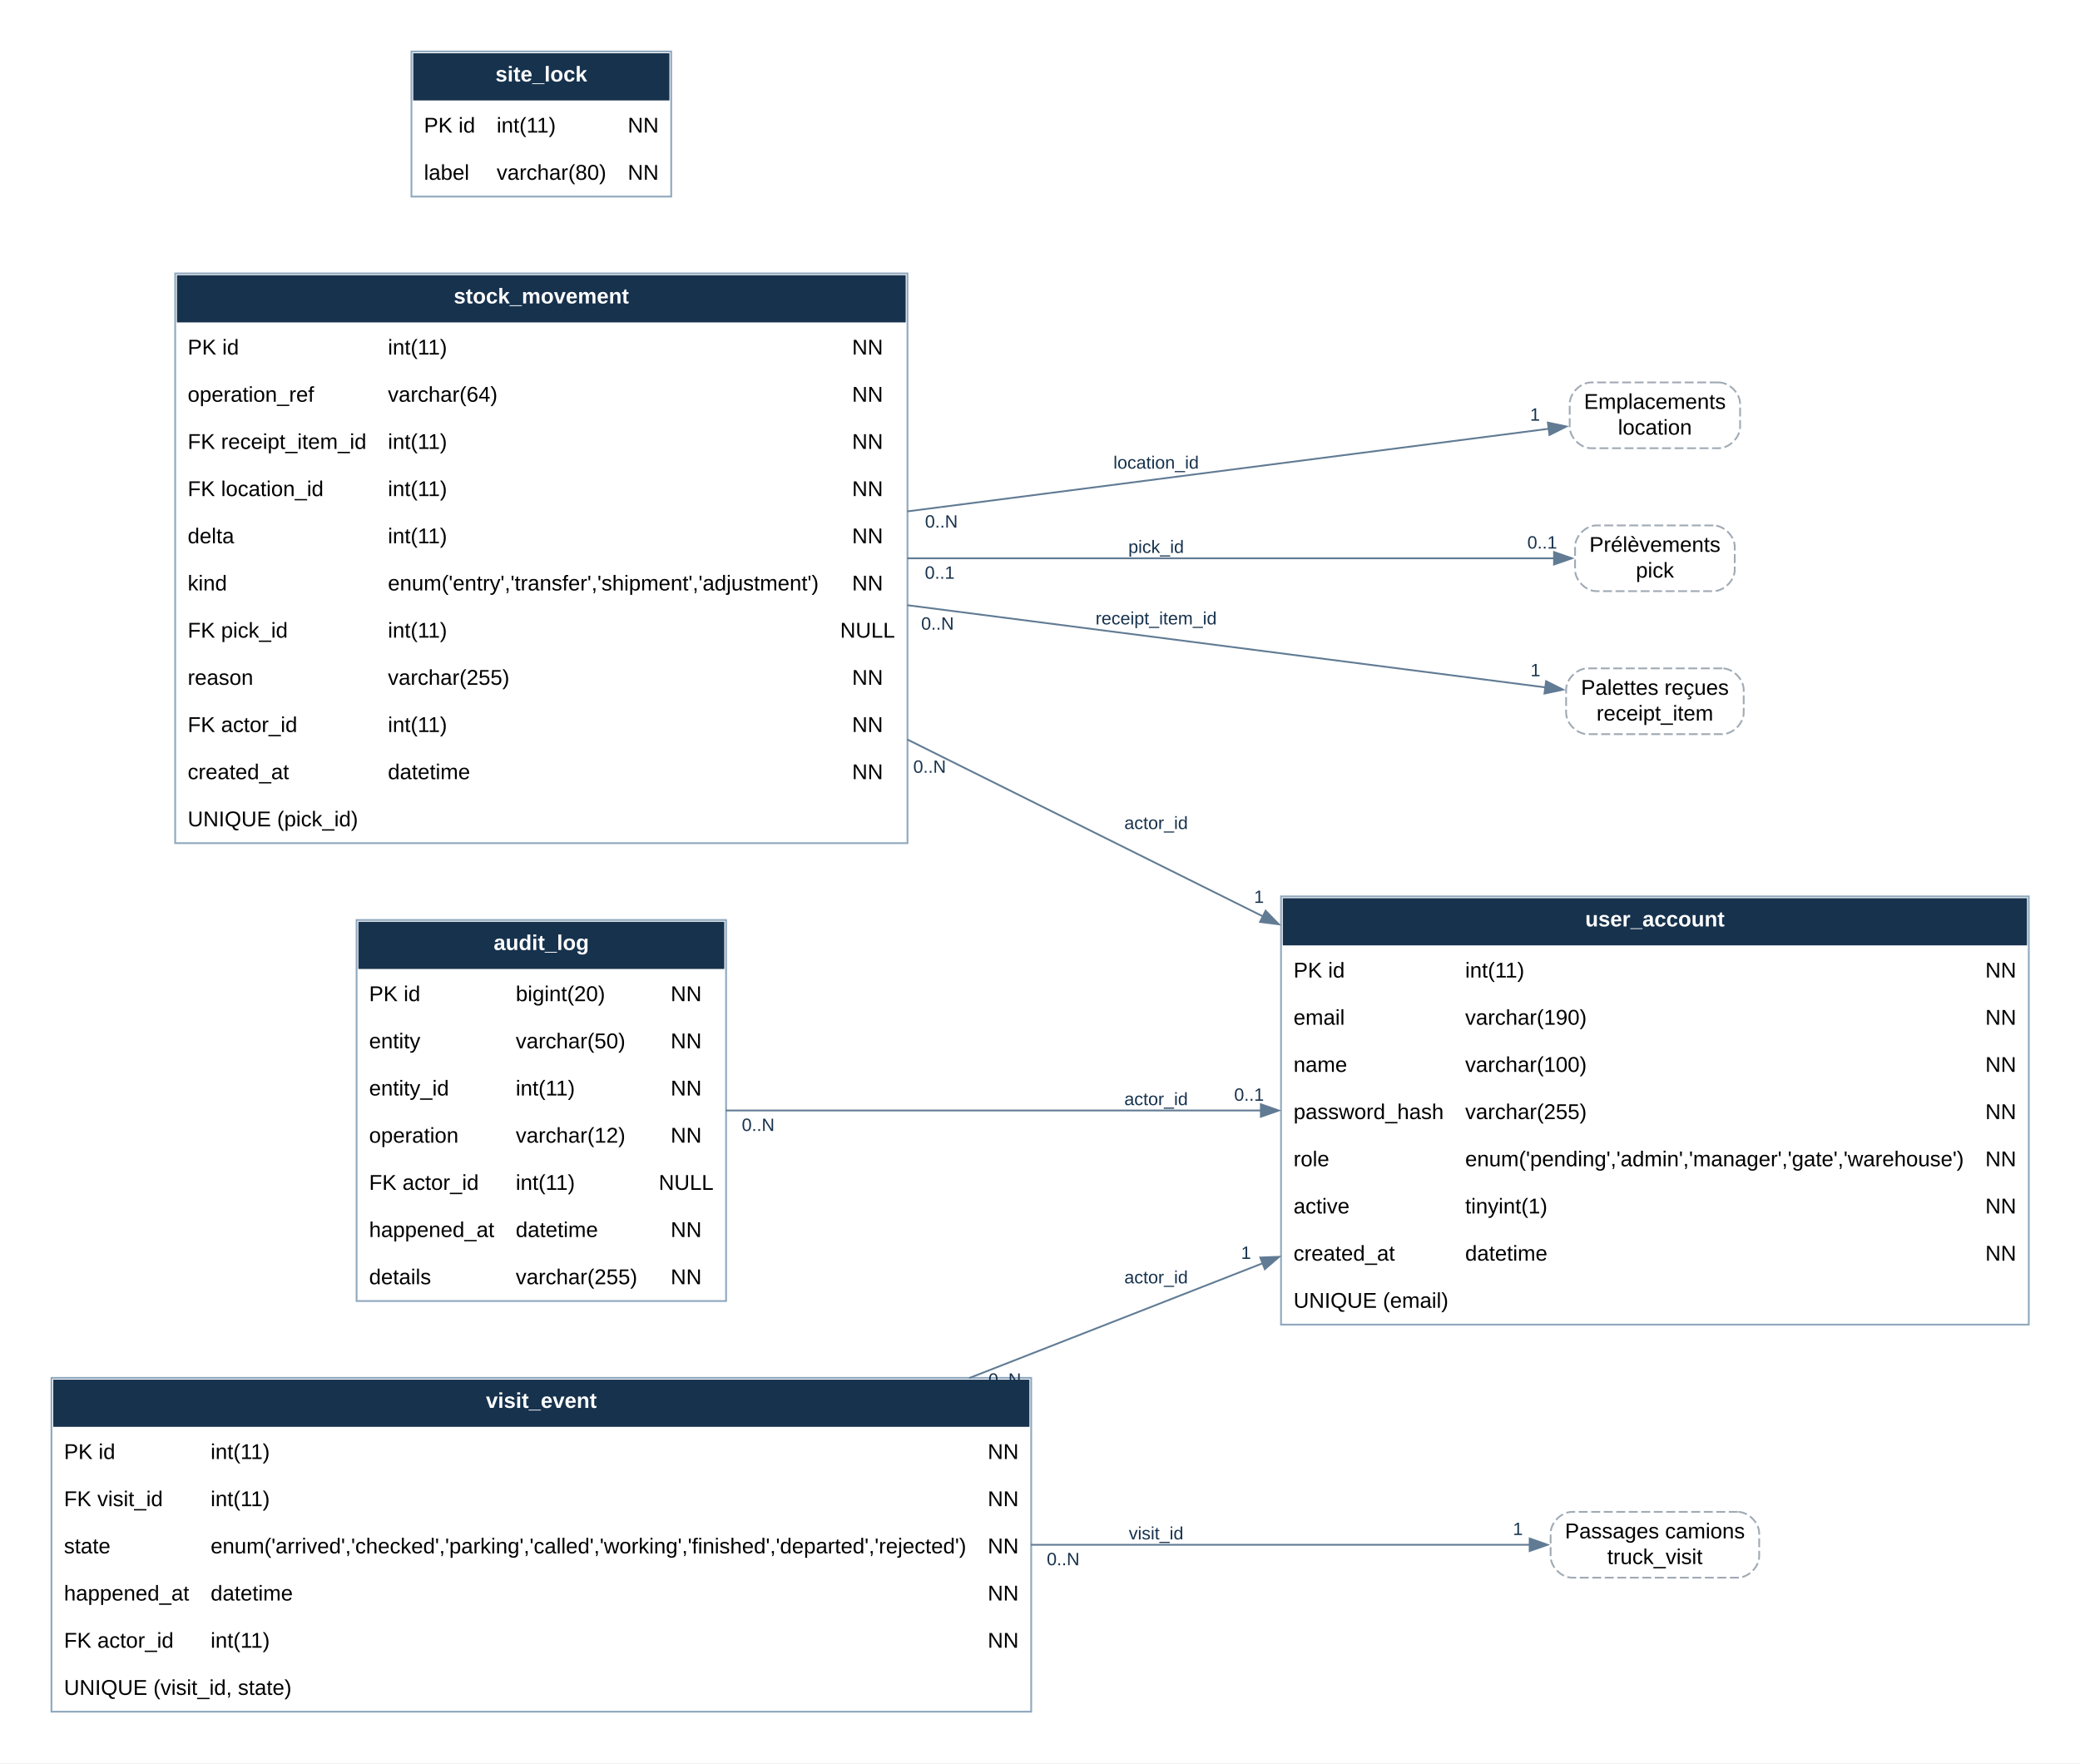
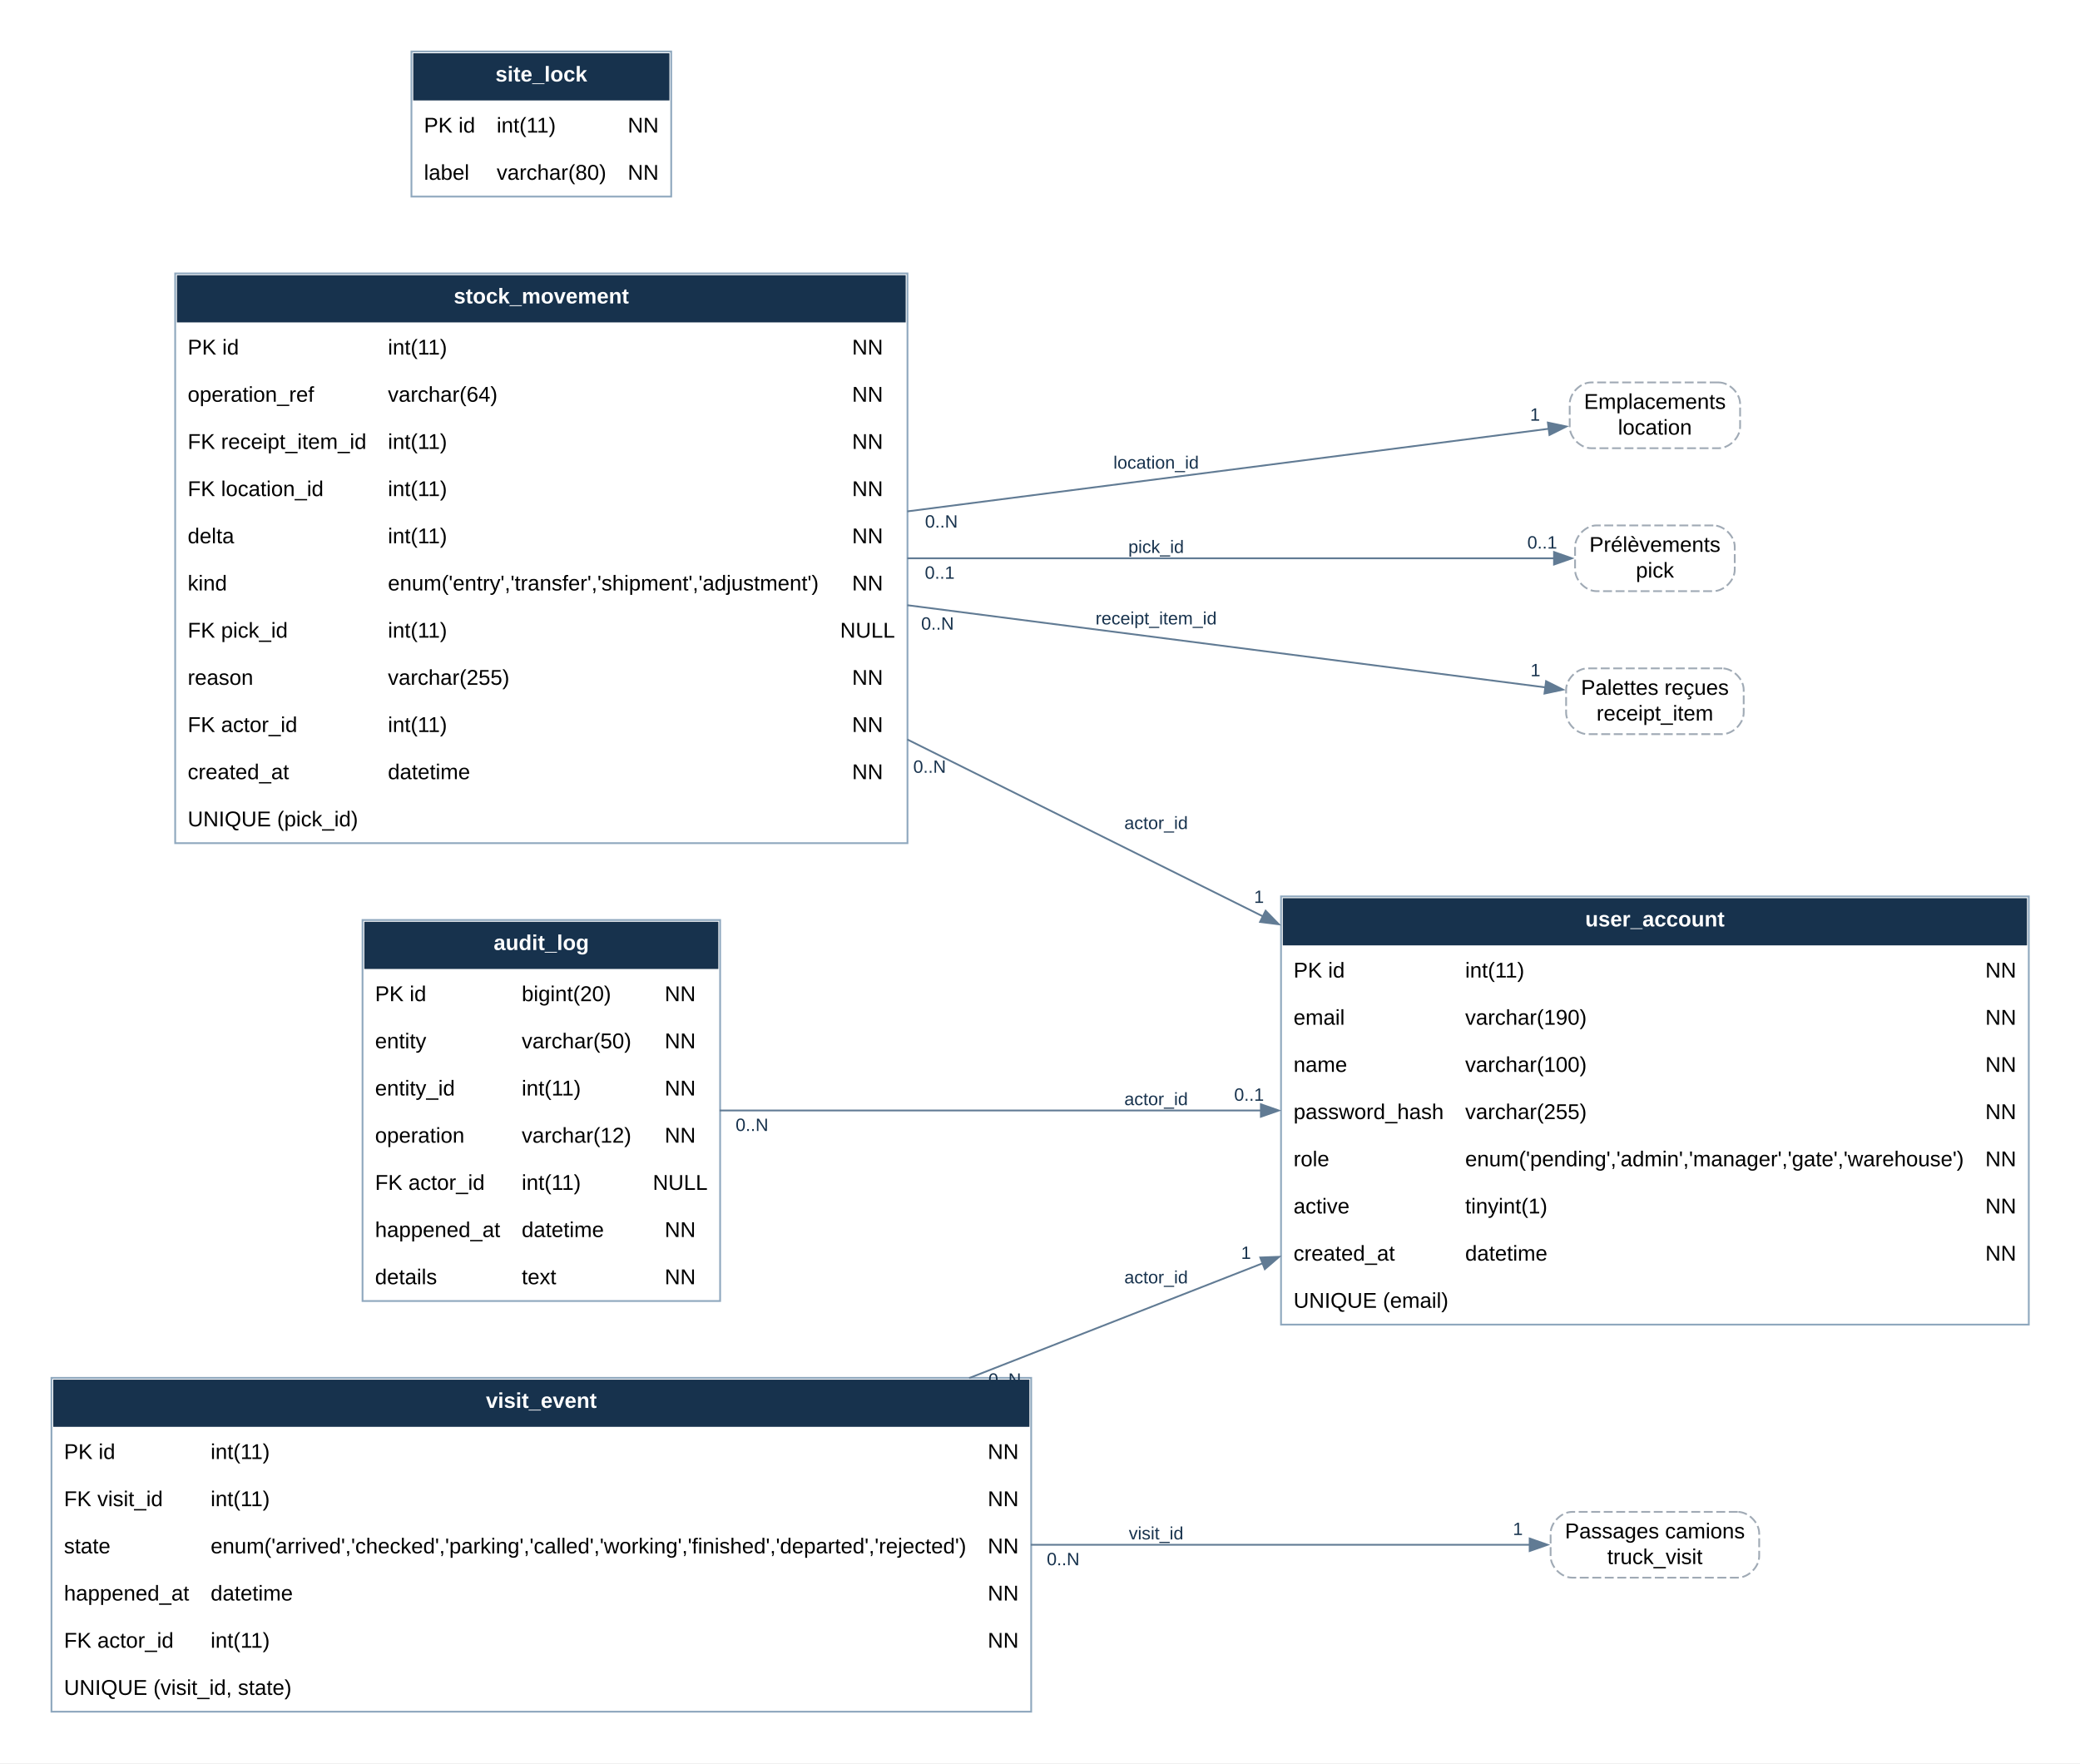
<svg xmlns="http://www.w3.org/2000/svg" width="1164pt" height="987pt" viewBox="0.00 0.00 1164.00 987.00">
  <g id="graph0" class="graph" transform="scale(1 1) rotate(0) translate(28.8 957.8)">
    <polygon fill="white" stroke="none" points="-28.8,28.8 -28.8,-957.8 1135.34,-957.8 1135.34,28.8 -28.8,28.8" />
    <g id="node1" class="node">
-       <polygon fill="#17324d" stroke="none" points="171.75,-415.6 171.75,-442 376.52,-442 376.52,-415.6 171.75,-415.6" />
+       <polygon fill="#17324d" stroke="none" points="175.08,-415.6 175.08,-442 373.19,-442 373.19,-415.6 175.08,-415.6" />
      <text xml:space="preserve" text-anchor="start" x="247.47" y="-426.2" font-family="Arial" font-weight="bold" font-size="12.00" fill="white">audit_log</text>
-       <text xml:space="preserve" text-anchor="start" x="177.75" y="-397.6" font-family="Arial" font-size="12.00">PK id</text>
-       <text xml:space="preserve" text-anchor="start" x="259.82" y="-397.6" font-family="Arial" font-size="12.00">bigint(20)</text>
-       <text xml:space="preserve" text-anchor="start" x="346.52" y="-397.6" font-family="Arial" font-size="12.00">NN</text>
-       <text xml:space="preserve" text-anchor="start" x="177.75" y="-371.2" font-family="Arial" font-size="12.00">entity</text>
-       <text xml:space="preserve" text-anchor="start" x="259.82" y="-371.2" font-family="Arial" font-size="12.00">varchar(50)</text>
-       <text xml:space="preserve" text-anchor="start" x="346.52" y="-371.2" font-family="Arial" font-size="12.00">NN</text>
-       <text xml:space="preserve" text-anchor="start" x="177.75" y="-344.8" font-family="Arial" font-size="12.00">entity_id</text>
-       <text xml:space="preserve" text-anchor="start" x="259.82" y="-344.8" font-family="Arial" font-size="12.00">int(11)</text>
-       <text xml:space="preserve" text-anchor="start" x="346.52" y="-344.8" font-family="Arial" font-size="12.00">NN</text>
-       <text xml:space="preserve" text-anchor="start" x="177.75" y="-318.4" font-family="Arial" font-size="12.00">operation</text>
-       <text xml:space="preserve" text-anchor="start" x="259.82" y="-318.4" font-family="Arial" font-size="12.00">varchar(12)</text>
-       <text xml:space="preserve" text-anchor="start" x="346.52" y="-318.4" font-family="Arial" font-size="12.00">NN</text>
-       <text xml:space="preserve" text-anchor="start" x="177.75" y="-292" font-family="Arial" font-size="12.00">FK actor_id</text>
-       <text xml:space="preserve" text-anchor="start" x="259.82" y="-292" font-family="Arial" font-size="12.00">int(11)</text>
-       <text xml:space="preserve" text-anchor="start" x="339.84" y="-292" font-family="Arial" font-size="12.00">NULL</text>
-       <text xml:space="preserve" text-anchor="start" x="177.75" y="-265.6" font-family="Arial" font-size="12.00">happened_at</text>
-       <text xml:space="preserve" text-anchor="start" x="259.82" y="-265.6" font-family="Arial" font-size="12.00">datetime</text>
-       <text xml:space="preserve" text-anchor="start" x="346.52" y="-265.6" font-family="Arial" font-size="12.00">NN</text>
-       <text xml:space="preserve" text-anchor="start" x="177.75" y="-239.2" font-family="Arial" font-size="12.00">details</text>
-       <text xml:space="preserve" text-anchor="start" x="259.82" y="-239.2" font-family="Arial" font-size="12.00">varchar(255)</text>
-       <text xml:space="preserve" text-anchor="start" x="346.52" y="-239.2" font-family="Arial" font-size="12.00">NN</text>
-       <polygon fill="none" stroke="#8fa8be" points="170.75,-229.8 170.75,-443 377.52,-443 377.52,-229.8 170.75,-229.8" />
+       <text xml:space="preserve" text-anchor="start" x="181.08" y="-397.6" font-family="Arial" font-size="12.00">PK id</text>
+       <text xml:space="preserve" text-anchor="start" x="263.15" y="-397.6" font-family="Arial" font-size="12.00">bigint(20)</text>
+       <text xml:space="preserve" text-anchor="start" x="343.18" y="-397.6" font-family="Arial" font-size="12.00">NN</text>
+       <text xml:space="preserve" text-anchor="start" x="181.08" y="-371.2" font-family="Arial" font-size="12.00">entity</text>
+       <text xml:space="preserve" text-anchor="start" x="263.15" y="-371.2" font-family="Arial" font-size="12.00">varchar(50)</text>
+       <text xml:space="preserve" text-anchor="start" x="343.18" y="-371.2" font-family="Arial" font-size="12.00">NN</text>
+       <text xml:space="preserve" text-anchor="start" x="181.08" y="-344.8" font-family="Arial" font-size="12.00">entity_id</text>
+       <text xml:space="preserve" text-anchor="start" x="263.15" y="-344.8" font-family="Arial" font-size="12.00">int(11)</text>
+       <text xml:space="preserve" text-anchor="start" x="343.18" y="-344.8" font-family="Arial" font-size="12.00">NN</text>
+       <text xml:space="preserve" text-anchor="start" x="181.08" y="-318.4" font-family="Arial" font-size="12.00">operation</text>
+       <text xml:space="preserve" text-anchor="start" x="263.15" y="-318.4" font-family="Arial" font-size="12.00">varchar(12)</text>
+       <text xml:space="preserve" text-anchor="start" x="343.18" y="-318.4" font-family="Arial" font-size="12.00">NN</text>
+       <text xml:space="preserve" text-anchor="start" x="181.08" y="-292" font-family="Arial" font-size="12.00">FK actor_id</text>
+       <text xml:space="preserve" text-anchor="start" x="263.15" y="-292" font-family="Arial" font-size="12.00">int(11)</text>
+       <text xml:space="preserve" text-anchor="start" x="336.51" y="-292" font-family="Arial" font-size="12.00">NULL</text>
+       <text xml:space="preserve" text-anchor="start" x="181.08" y="-265.6" font-family="Arial" font-size="12.00">happened_at</text>
+       <text xml:space="preserve" text-anchor="start" x="263.15" y="-265.6" font-family="Arial" font-size="12.00">datetime</text>
+       <text xml:space="preserve" text-anchor="start" x="343.18" y="-265.6" font-family="Arial" font-size="12.00">NN</text>
+       <text xml:space="preserve" text-anchor="start" x="181.08" y="-239.2" font-family="Arial" font-size="12.00">details</text>
+       <text xml:space="preserve" text-anchor="start" x="263.15" y="-239.2" font-family="Arial" font-size="12.00">text</text>
+       <text xml:space="preserve" text-anchor="start" x="343.18" y="-239.2" font-family="Arial" font-size="12.00">NN</text>
+       <polygon fill="none" stroke="#8fa8be" points="174.08,-229.8 174.08,-443 374.19,-443 374.19,-229.8 174.08,-229.8" />
    </g>
    <g id="node8" class="node">
      <polygon fill="#17324d" stroke="none" points="689.08,-428.8 689.08,-455.2 1105.54,-455.2 1105.54,-428.8 689.08,-428.8" />
      <text xml:space="preserve" text-anchor="start" x="858.29" y="-439.4" font-family="Arial" font-weight="bold" font-size="12.00" fill="white">user_account</text>
      <text xml:space="preserve" text-anchor="start" x="695.08" y="-410.8" font-family="Arial" font-size="12.00">PK id</text>
      <text xml:space="preserve" text-anchor="start" x="791.13" y="-410.8" font-family="Arial" font-size="12.00">int(11)</text>
      <text xml:space="preserve" text-anchor="start" x="1082.21" y="-410.8" font-family="Arial" font-size="12.00">NN</text>
      <text xml:space="preserve" text-anchor="start" x="695.08" y="-384.4" font-family="Arial" font-size="12.00">email</text>
      <text xml:space="preserve" text-anchor="start" x="791.13" y="-384.4" font-family="Arial" font-size="12.00">varchar(190)</text>
      <text xml:space="preserve" text-anchor="start" x="1082.21" y="-384.4" font-family="Arial" font-size="12.00">NN</text>
      <text xml:space="preserve" text-anchor="start" x="695.08" y="-358" font-family="Arial" font-size="12.00">name</text>
      <text xml:space="preserve" text-anchor="start" x="791.13" y="-358" font-family="Arial" font-size="12.00">varchar(100)</text>
      <text xml:space="preserve" text-anchor="start" x="1082.21" y="-358" font-family="Arial" font-size="12.00">NN</text>
      <text xml:space="preserve" text-anchor="start" x="695.08" y="-331.6" font-family="Arial" font-size="12.00">password_hash</text>
      <text xml:space="preserve" text-anchor="start" x="791.13" y="-331.6" font-family="Arial" font-size="12.00">varchar(255)</text>
      <text xml:space="preserve" text-anchor="start" x="1082.21" y="-331.6" font-family="Arial" font-size="12.00">NN</text>
      <text xml:space="preserve" text-anchor="start" x="695.08" y="-305.2" font-family="Arial" font-size="12.00">role</text>
      <text xml:space="preserve" text-anchor="start" x="791.13" y="-305.2" font-family="Arial" font-size="12.00">enum('pending','admin','manager','gate','warehouse')</text>
      <text xml:space="preserve" text-anchor="start" x="1082.21" y="-305.2" font-family="Arial" font-size="12.00">NN</text>
      <text xml:space="preserve" text-anchor="start" x="695.08" y="-278.8" font-family="Arial" font-size="12.00">active</text>
      <text xml:space="preserve" text-anchor="start" x="791.13" y="-278.8" font-family="Arial" font-size="12.00">tinyint(1)</text>
      <text xml:space="preserve" text-anchor="start" x="1082.21" y="-278.8" font-family="Arial" font-size="12.00">NN</text>
      <text xml:space="preserve" text-anchor="start" x="695.08" y="-252.4" font-family="Arial" font-size="12.00">created_at</text>
      <text xml:space="preserve" text-anchor="start" x="791.13" y="-252.4" font-family="Arial" font-size="12.00">datetime</text>
      <text xml:space="preserve" text-anchor="start" x="1082.21" y="-252.4" font-family="Arial" font-size="12.00">NN</text>
      <text xml:space="preserve" text-anchor="start" x="695.08" y="-226" font-family="Arial" font-size="12.00">UNIQUE (email)</text>
      <polygon fill="none" stroke="#8fa8be" points="688.08,-216.6 688.08,-456.2 1106.54,-456.2 1106.54,-216.6 688.08,-216.6" />
    </g>
    <g id="edge1" class="edge">
-       <path fill="none" stroke="#617b94" d="M377.36,-336.4C458.52,-336.4 574.91,-336.4 676.91,-336.4" />
-       <polygon fill="#617b94" stroke="#617b94" points="676.8,-339.9 686.8,-336.4 676.8,-332.9 676.8,-339.9" />
+       <path fill="none" stroke="#617b94" d="M373.9,-336.4C455.24,-336.4 573.58,-336.4 677.07,-336.4" />
+       <polygon fill="#617b94" stroke="#617b94" points="676.81,-339.9 686.81,-336.4 676.81,-332.9 676.81,-339.9" />
      <text xml:space="preserve" text-anchor="middle" x="618.18" y="-339.4" font-family="Arial" font-size="10.00" fill="#17324d">actor_id</text>
      <text xml:space="preserve" text-anchor="middle" x="670.19" y="-341.85" font-family="Arial" font-size="10.00" fill="#17324d">0..1</text>
-       <text xml:space="preserve" text-anchor="middle" x="395.49" y="-324.95" font-family="Arial" font-size="10.00" fill="#17324d">0..N</text>
+       <text xml:space="preserve" text-anchor="middle" x="392.03" y="-324.95" font-family="Arial" font-size="10.00" fill="#17324d">0..N</text>
    </g>
    <g id="node2" class="node">
      <path fill="none" stroke="#a0aab5" stroke-dasharray="5,2" d="M932.99,-743.8C932.99,-743.8 861.63,-743.8 861.63,-743.8 855.63,-743.8 849.63,-737.8 849.63,-731.8 849.63,-731.8 849.63,-719 849.63,-719 849.63,-713 855.63,-707 861.63,-707 861.63,-707 932.99,-707 932.99,-707 938.99,-707 944.99,-713 944.99,-719 944.99,-719 944.99,-731.8 944.99,-731.8 944.99,-737.8 938.99,-743.8 932.99,-743.8" />
      <text xml:space="preserve" text-anchor="middle" x="897.31" y="-729" font-family="Arial" font-size="12.00">Emplacements</text>
      <text xml:space="preserve" text-anchor="middle" x="897.31" y="-714.6" font-family="Arial" font-size="12.00">location</text>
    </g>
    <g id="node3" class="node">
      <path fill="none" stroke="#a0aab5" stroke-dasharray="5,2" d="M929.99,-663.8C929.99,-663.8 864.63,-663.8 864.63,-663.8 858.63,-663.8 852.63,-657.8 852.63,-651.8 852.63,-651.8 852.63,-639 852.63,-639 852.63,-633 858.63,-627 864.63,-627 864.63,-627 929.99,-627 929.99,-627 935.99,-627 941.99,-633 941.99,-639 941.99,-639 941.99,-651.8 941.99,-651.8 941.99,-657.8 935.99,-663.8 929.99,-663.8" />
      <text xml:space="preserve" text-anchor="middle" x="897.31" y="-649" font-family="Arial" font-size="12.00">Prélèvements</text>
      <text xml:space="preserve" text-anchor="middle" x="897.31" y="-634.6" font-family="Arial" font-size="12.00">pick</text>
    </g>
    <g id="node4" class="node">
      <path fill="none" stroke="#a0aab5" stroke-dasharray="5,2" d="M935,-583.8C935,-583.8 859.62,-583.8 859.62,-583.8 853.62,-583.8 847.62,-577.8 847.62,-571.8 847.62,-571.8 847.62,-559 847.62,-559 847.62,-553 853.62,-547 859.62,-547 859.62,-547 935,-547 935,-547 941,-547 947,-553 947,-559 947,-559 947,-571.8 947,-571.8 947,-577.8 941,-583.8 935,-583.8" />
      <text xml:space="preserve" text-anchor="middle" x="897.31" y="-569" font-family="Arial" font-size="12.00">Palettes reçues</text>
      <text xml:space="preserve" text-anchor="middle" x="897.31" y="-554.6" font-family="Arial" font-size="12.00">receipt_item</text>
    </g>
    <g id="node5" class="node">
      <polygon fill="#17324d" stroke="none" points="202.45,-901.6 202.45,-928 345.82,-928 345.82,-901.6 202.45,-901.6" />
      <text xml:space="preserve" text-anchor="start" x="248.45" y="-912.2" font-family="Arial" font-weight="bold" font-size="12.00" fill="white">site_lock</text>
      <text xml:space="preserve" text-anchor="start" x="208.45" y="-883.6" font-family="Arial" font-size="12.00">PK id</text>
      <text xml:space="preserve" text-anchor="start" x="249.13" y="-883.6" font-family="Arial" font-size="12.00">int(11)</text>
      <text xml:space="preserve" text-anchor="start" x="322.49" y="-883.6" font-family="Arial" font-size="12.00">NN</text>
      <text xml:space="preserve" text-anchor="start" x="208.45" y="-857.2" font-family="Arial" font-size="12.00">label</text>
      <text xml:space="preserve" text-anchor="start" x="249.13" y="-857.2" font-family="Arial" font-size="12.00">varchar(80)</text>
      <text xml:space="preserve" text-anchor="start" x="322.49" y="-857.2" font-family="Arial" font-size="12.00">NN</text>
      <polygon fill="none" stroke="#8fa8be" points="201.45,-847.8 201.45,-929 346.82,-929 346.82,-847.8 201.45,-847.8" />
    </g>
    <g id="node6" class="node">
      <polygon fill="#17324d" stroke="none" points="70.23,-777.4 70.23,-803.8 478.04,-803.8 478.04,-777.4 70.23,-777.4" />
      <text xml:space="preserve" text-anchor="start" x="225.12" y="-788" font-family="Arial" font-weight="bold" font-size="12.00" fill="white">stock_movement</text>
      <text xml:space="preserve" text-anchor="start" x="76.23" y="-759.4" font-family="Arial" font-size="12.00">PK id</text>
      <text xml:space="preserve" text-anchor="start" x="188.27" y="-759.4" font-family="Arial" font-size="12.00">int(11)</text>
      <text xml:space="preserve" text-anchor="start" x="448.04" y="-759.4" font-family="Arial" font-size="12.00">NN</text>
      <text xml:space="preserve" text-anchor="start" x="76.23" y="-733" font-family="Arial" font-size="12.00">operation_ref</text>
      <text xml:space="preserve" text-anchor="start" x="188.27" y="-733" font-family="Arial" font-size="12.00">varchar(64)</text>
      <text xml:space="preserve" text-anchor="start" x="448.04" y="-733" font-family="Arial" font-size="12.00">NN</text>
      <text xml:space="preserve" text-anchor="start" x="76.23" y="-706.6" font-family="Arial" font-size="12.00">FK receipt_item_id</text>
      <text xml:space="preserve" text-anchor="start" x="188.27" y="-706.6" font-family="Arial" font-size="12.00">int(11)</text>
      <text xml:space="preserve" text-anchor="start" x="448.04" y="-706.6" font-family="Arial" font-size="12.00">NN</text>
      <text xml:space="preserve" text-anchor="start" x="76.23" y="-680.2" font-family="Arial" font-size="12.00">FK location_id</text>
      <text xml:space="preserve" text-anchor="start" x="188.27" y="-680.2" font-family="Arial" font-size="12.00">int(11)</text>
      <text xml:space="preserve" text-anchor="start" x="448.04" y="-680.2" font-family="Arial" font-size="12.00">NN</text>
      <text xml:space="preserve" text-anchor="start" x="76.23" y="-653.8" font-family="Arial" font-size="12.00">delta</text>
      <text xml:space="preserve" text-anchor="start" x="188.27" y="-653.8" font-family="Arial" font-size="12.00">int(11)</text>
      <text xml:space="preserve" text-anchor="start" x="448.04" y="-653.8" font-family="Arial" font-size="12.00">NN</text>
      <text xml:space="preserve" text-anchor="start" x="76.23" y="-627.4" font-family="Arial" font-size="12.00">kind</text>
      <text xml:space="preserve" text-anchor="start" x="188.27" y="-627.4" font-family="Arial" font-size="12.00">enum('entry','transfer','shipment','adjustment')</text>
      <text xml:space="preserve" text-anchor="start" x="448.04" y="-627.4" font-family="Arial" font-size="12.00">NN</text>
      <text xml:space="preserve" text-anchor="start" x="76.23" y="-601" font-family="Arial" font-size="12.00">FK pick_id</text>
      <text xml:space="preserve" text-anchor="start" x="188.27" y="-601" font-family="Arial" font-size="12.00">int(11)</text>
      <text xml:space="preserve" text-anchor="start" x="441.36" y="-601" font-family="Arial" font-size="12.00">NULL</text>
      <text xml:space="preserve" text-anchor="start" x="76.23" y="-574.6" font-family="Arial" font-size="12.00">reason</text>
      <text xml:space="preserve" text-anchor="start" x="188.27" y="-574.6" font-family="Arial" font-size="12.00">varchar(255)</text>
      <text xml:space="preserve" text-anchor="start" x="448.04" y="-574.6" font-family="Arial" font-size="12.00">NN</text>
      <text xml:space="preserve" text-anchor="start" x="76.23" y="-548.2" font-family="Arial" font-size="12.00">FK actor_id</text>
      <text xml:space="preserve" text-anchor="start" x="188.27" y="-548.2" font-family="Arial" font-size="12.00">int(11)</text>
      <text xml:space="preserve" text-anchor="start" x="448.04" y="-548.2" font-family="Arial" font-size="12.00">NN</text>
      <text xml:space="preserve" text-anchor="start" x="76.23" y="-521.8" font-family="Arial" font-size="12.00">created_at</text>
      <text xml:space="preserve" text-anchor="start" x="188.27" y="-521.8" font-family="Arial" font-size="12.00">datetime</text>
      <text xml:space="preserve" text-anchor="start" x="448.04" y="-521.8" font-family="Arial" font-size="12.00">NN</text>
      <text xml:space="preserve" text-anchor="start" x="76.23" y="-495.4" font-family="Arial" font-size="12.00">UNIQUE (pick_id)</text>
      <polygon fill="none" stroke="#8fa8be" points="69.23,-486 69.23,-804.8 479.04,-804.8 479.04,-486 69.23,-486" />
    </g>
    <g id="edge3" class="edge">
      <path fill="none" stroke="#617b94" d="M478.96,-671.65C604.63,-687.84 756.86,-707.44 838.27,-717.93" />
      <polygon fill="#617b94" stroke="#617b94" points="837.41,-721.34 847.78,-719.15 838.3,-714.4 837.41,-721.34" />
      <text xml:space="preserve" text-anchor="middle" x="618.18" y="-695.57" font-family="Arial" font-size="10.00" fill="#17324d">location_id</text>
      <text xml:space="preserve" text-anchor="middle" x="830.22" y="-722.41" font-family="Arial" font-size="10.00" fill="#17324d">1</text>
      <text xml:space="preserve" text-anchor="middle" x="498.02" y="-662.58" font-family="Arial" font-size="10.00" fill="#17324d">0..N</text>
    </g>
    <g id="edge4" class="edge">
      <path fill="none" stroke="#617b94" d="M478.96,-645.4C606.06,-645.4 760.32,-645.4 841.02,-645.4" />
      <polygon fill="#617b94" stroke="#617b94" points="840.86,-648.9 850.86,-645.4 840.86,-641.9 840.86,-648.9" />
      <text xml:space="preserve" text-anchor="middle" x="618.18" y="-648.4" font-family="Arial" font-size="10.00" fill="#17324d">pick_id</text>
      <text xml:space="preserve" text-anchor="middle" x="834.25" y="-650.85" font-family="Arial" font-size="10.00" fill="#17324d">0..1</text>
      <text xml:space="preserve" text-anchor="middle" x="497.09" y="-633.95" font-family="Arial" font-size="10.00" fill="#17324d">0..1</text>
    </g>
    <g id="edge2" class="edge">
      <path fill="none" stroke="#617b94" d="M478.96,-619.15C603.49,-603.11 754.1,-583.72 836.03,-573.16" />
      <polygon fill="#617b94" stroke="#617b94" points="836.4,-576.64 845.87,-571.9 835.51,-569.7 836.4,-576.64" />
      <text xml:space="preserve" text-anchor="middle" x="618.18" y="-608.4" font-family="Arial" font-size="10.00" fill="#17324d">receipt_item_id</text>
      <text xml:space="preserve" text-anchor="middle" x="830.47" y="-579.4" font-family="Arial" font-size="10.00" fill="#17324d">1</text>
      <text xml:space="preserve" text-anchor="middle" x="495.86" y="-605.45" font-family="Arial" font-size="10.00" fill="#17324d">0..N</text>
    </g>
    <g id="edge5" class="edge">
      <path fill="none" stroke="#617b94" d="M478.96,-544.01C542.8,-512.25 613.49,-477.08 678.28,-444.86" />
      <polygon fill="#617b94" stroke="#617b94" points="679.45,-448.18 686.85,-440.6 676.34,-441.92 679.45,-448.18" />
      <text xml:space="preserve" text-anchor="middle" x="618.18" y="-493.9" font-family="Arial" font-size="10.00" fill="#17324d">actor_id</text>
      <text xml:space="preserve" text-anchor="middle" x="675.74" y="-452.56" font-family="Arial" font-size="10.00" fill="#17324d">1</text>
      <text xml:space="preserve" text-anchor="middle" x="491.43" y="-525.37" font-family="Arial" font-size="10.00" fill="#17324d">0..N</text>
    </g>
    <g id="node7" class="node">
      <path fill="none" stroke="#a0aab5" stroke-dasharray="5,2" d="M943.67,-111.8C943.67,-111.8 850.95,-111.8 850.95,-111.8 844.95,-111.8 838.95,-105.8 838.95,-99.8 838.95,-99.8 838.95,-87 838.95,-87 838.95,-81 844.95,-75 850.95,-75 850.95,-75 943.67,-75 943.67,-75 949.67,-75 955.67,-81 955.67,-87 955.67,-87 955.67,-99.8 955.67,-99.8 955.67,-105.8 949.67,-111.8 943.67,-111.8" />
      <text xml:space="preserve" text-anchor="middle" x="897.31" y="-97" font-family="Arial" font-size="12.00">Passages camions</text>
      <text xml:space="preserve" text-anchor="middle" x="897.31" y="-82.6" font-family="Arial" font-size="12.00">truck_visit</text>
    </g>
    <g id="node9" class="node">
      <polygon fill="#17324d" stroke="none" points="1,-159.4 1,-185.8 547.27,-185.8 547.27,-159.4 1,-159.4" />
      <text xml:space="preserve" text-anchor="start" x="243.12" y="-170" font-family="Arial" font-weight="bold" font-size="12.00" fill="white">visit_event</text>
      <text xml:space="preserve" text-anchor="start" x="7" y="-141.4" font-family="Arial" font-size="12.00">PK id</text>
      <text xml:space="preserve" text-anchor="start" x="89.07" y="-141.4" font-family="Arial" font-size="12.00">int(11)</text>
      <text xml:space="preserve" text-anchor="start" x="523.94" y="-141.4" font-family="Arial" font-size="12.00">NN</text>
      <text xml:space="preserve" text-anchor="start" x="7" y="-115" font-family="Arial" font-size="12.00">FK visit_id</text>
      <text xml:space="preserve" text-anchor="start" x="89.07" y="-115" font-family="Arial" font-size="12.00">int(11)</text>
      <text xml:space="preserve" text-anchor="start" x="523.94" y="-115" font-family="Arial" font-size="12.00">NN</text>
      <text xml:space="preserve" text-anchor="start" x="7" y="-88.6" font-family="Arial" font-size="12.00">state</text>
      <text xml:space="preserve" text-anchor="start" x="89.07" y="-88.6" font-family="Arial" font-size="12.00">enum('arrived','checked','parking','called','working','finished','departed','rejected')</text>
      <text xml:space="preserve" text-anchor="start" x="523.94" y="-88.6" font-family="Arial" font-size="12.00">NN</text>
      <text xml:space="preserve" text-anchor="start" x="7" y="-62.2" font-family="Arial" font-size="12.00">happened_at</text>
      <text xml:space="preserve" text-anchor="start" x="89.07" y="-62.2" font-family="Arial" font-size="12.00">datetime</text>
      <text xml:space="preserve" text-anchor="start" x="523.94" y="-62.2" font-family="Arial" font-size="12.00">NN</text>
      <text xml:space="preserve" text-anchor="start" x="7" y="-35.8" font-family="Arial" font-size="12.00">FK actor_id</text>
      <text xml:space="preserve" text-anchor="start" x="89.07" y="-35.8" font-family="Arial" font-size="12.00">int(11)</text>
      <text xml:space="preserve" text-anchor="start" x="523.94" y="-35.8" font-family="Arial" font-size="12.00">NN</text>
      <text xml:space="preserve" text-anchor="start" x="7" y="-9.4" font-family="Arial" font-size="12.00">UNIQUE (visit_id, state)</text>
      <polygon fill="none" stroke="#8fa8be" points="0,0 0,-186.8 548.27,-186.8 548.27,0 0,0" />
    </g>
    <g id="edge6" class="edge">
      <path fill="none" stroke="#617b94" d="M548.04,-93.4C650.89,-93.4 759.33,-93.4 827.36,-93.4" />
      <polygon fill="#617b94" stroke="#617b94" points="827.23,-96.9 837.23,-93.4 827.23,-89.9 827.23,-96.9" />
      <text xml:space="preserve" text-anchor="middle" x="618.18" y="-96.4" font-family="Arial" font-size="10.00" fill="#17324d">visit_id</text>
      <text xml:space="preserve" text-anchor="middle" x="820.62" y="-98.85" font-family="Arial" font-size="10.00" fill="#17324d">1</text>
      <text xml:space="preserve" text-anchor="middle" x="566.17" y="-81.95" font-family="Arial" font-size="10.00" fill="#17324d">0..N</text>
    </g>
    <g id="edge7" class="edge">
      <path fill="none" stroke="#617b94" d="M513.52,-186.66C567.57,-207.8 624.7,-230.15 677.88,-250.95" />
      <polygon fill="#617b94" stroke="#617b94" points="676.46,-254.15 687.05,-254.54 679.01,-247.63 676.46,-254.15" />
      <text xml:space="preserve" text-anchor="middle" x="618.18" y="-239.67" font-family="Arial" font-size="10.00" fill="#17324d">actor_id</text>
      <text xml:space="preserve" text-anchor="middle" x="668.5" y="-253.36" font-family="Arial" font-size="10.00" fill="#17324d">1</text>
      <text xml:space="preserve" text-anchor="middle" x="533.48" y="-182.39" font-family="Arial" font-size="10.00" fill="#17324d">0..N</text>
    </g>
  </g>
</svg>
